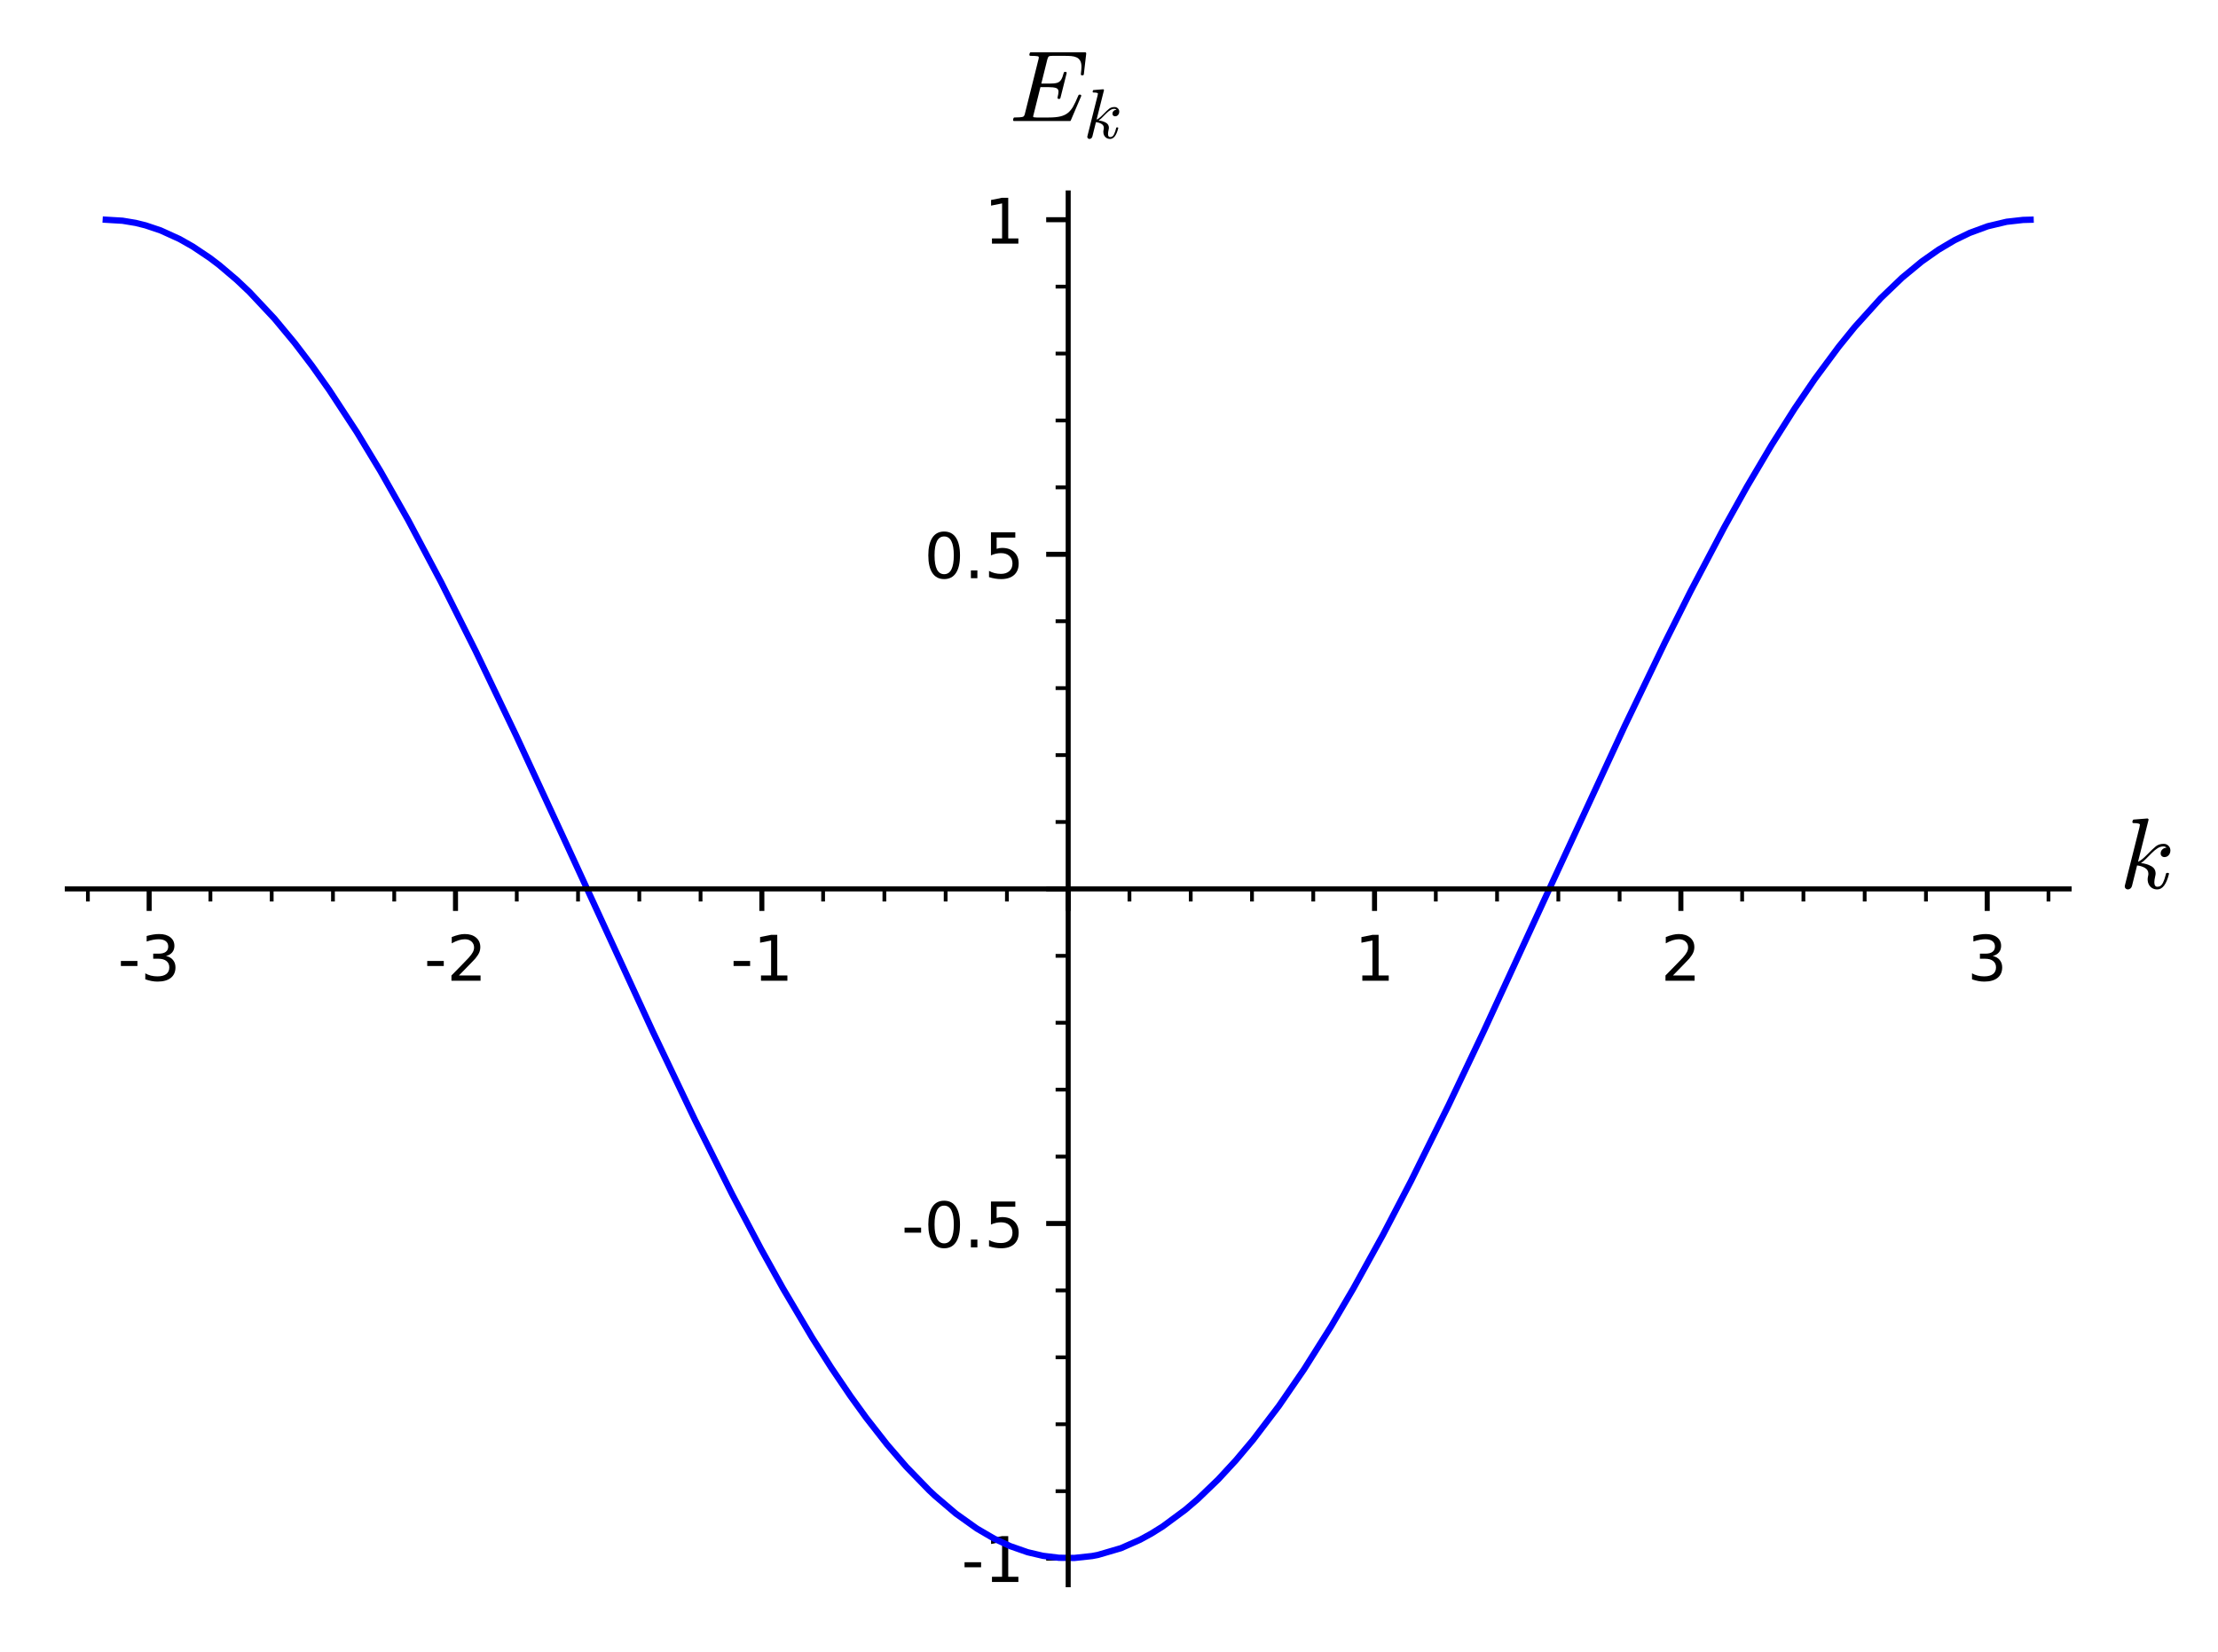
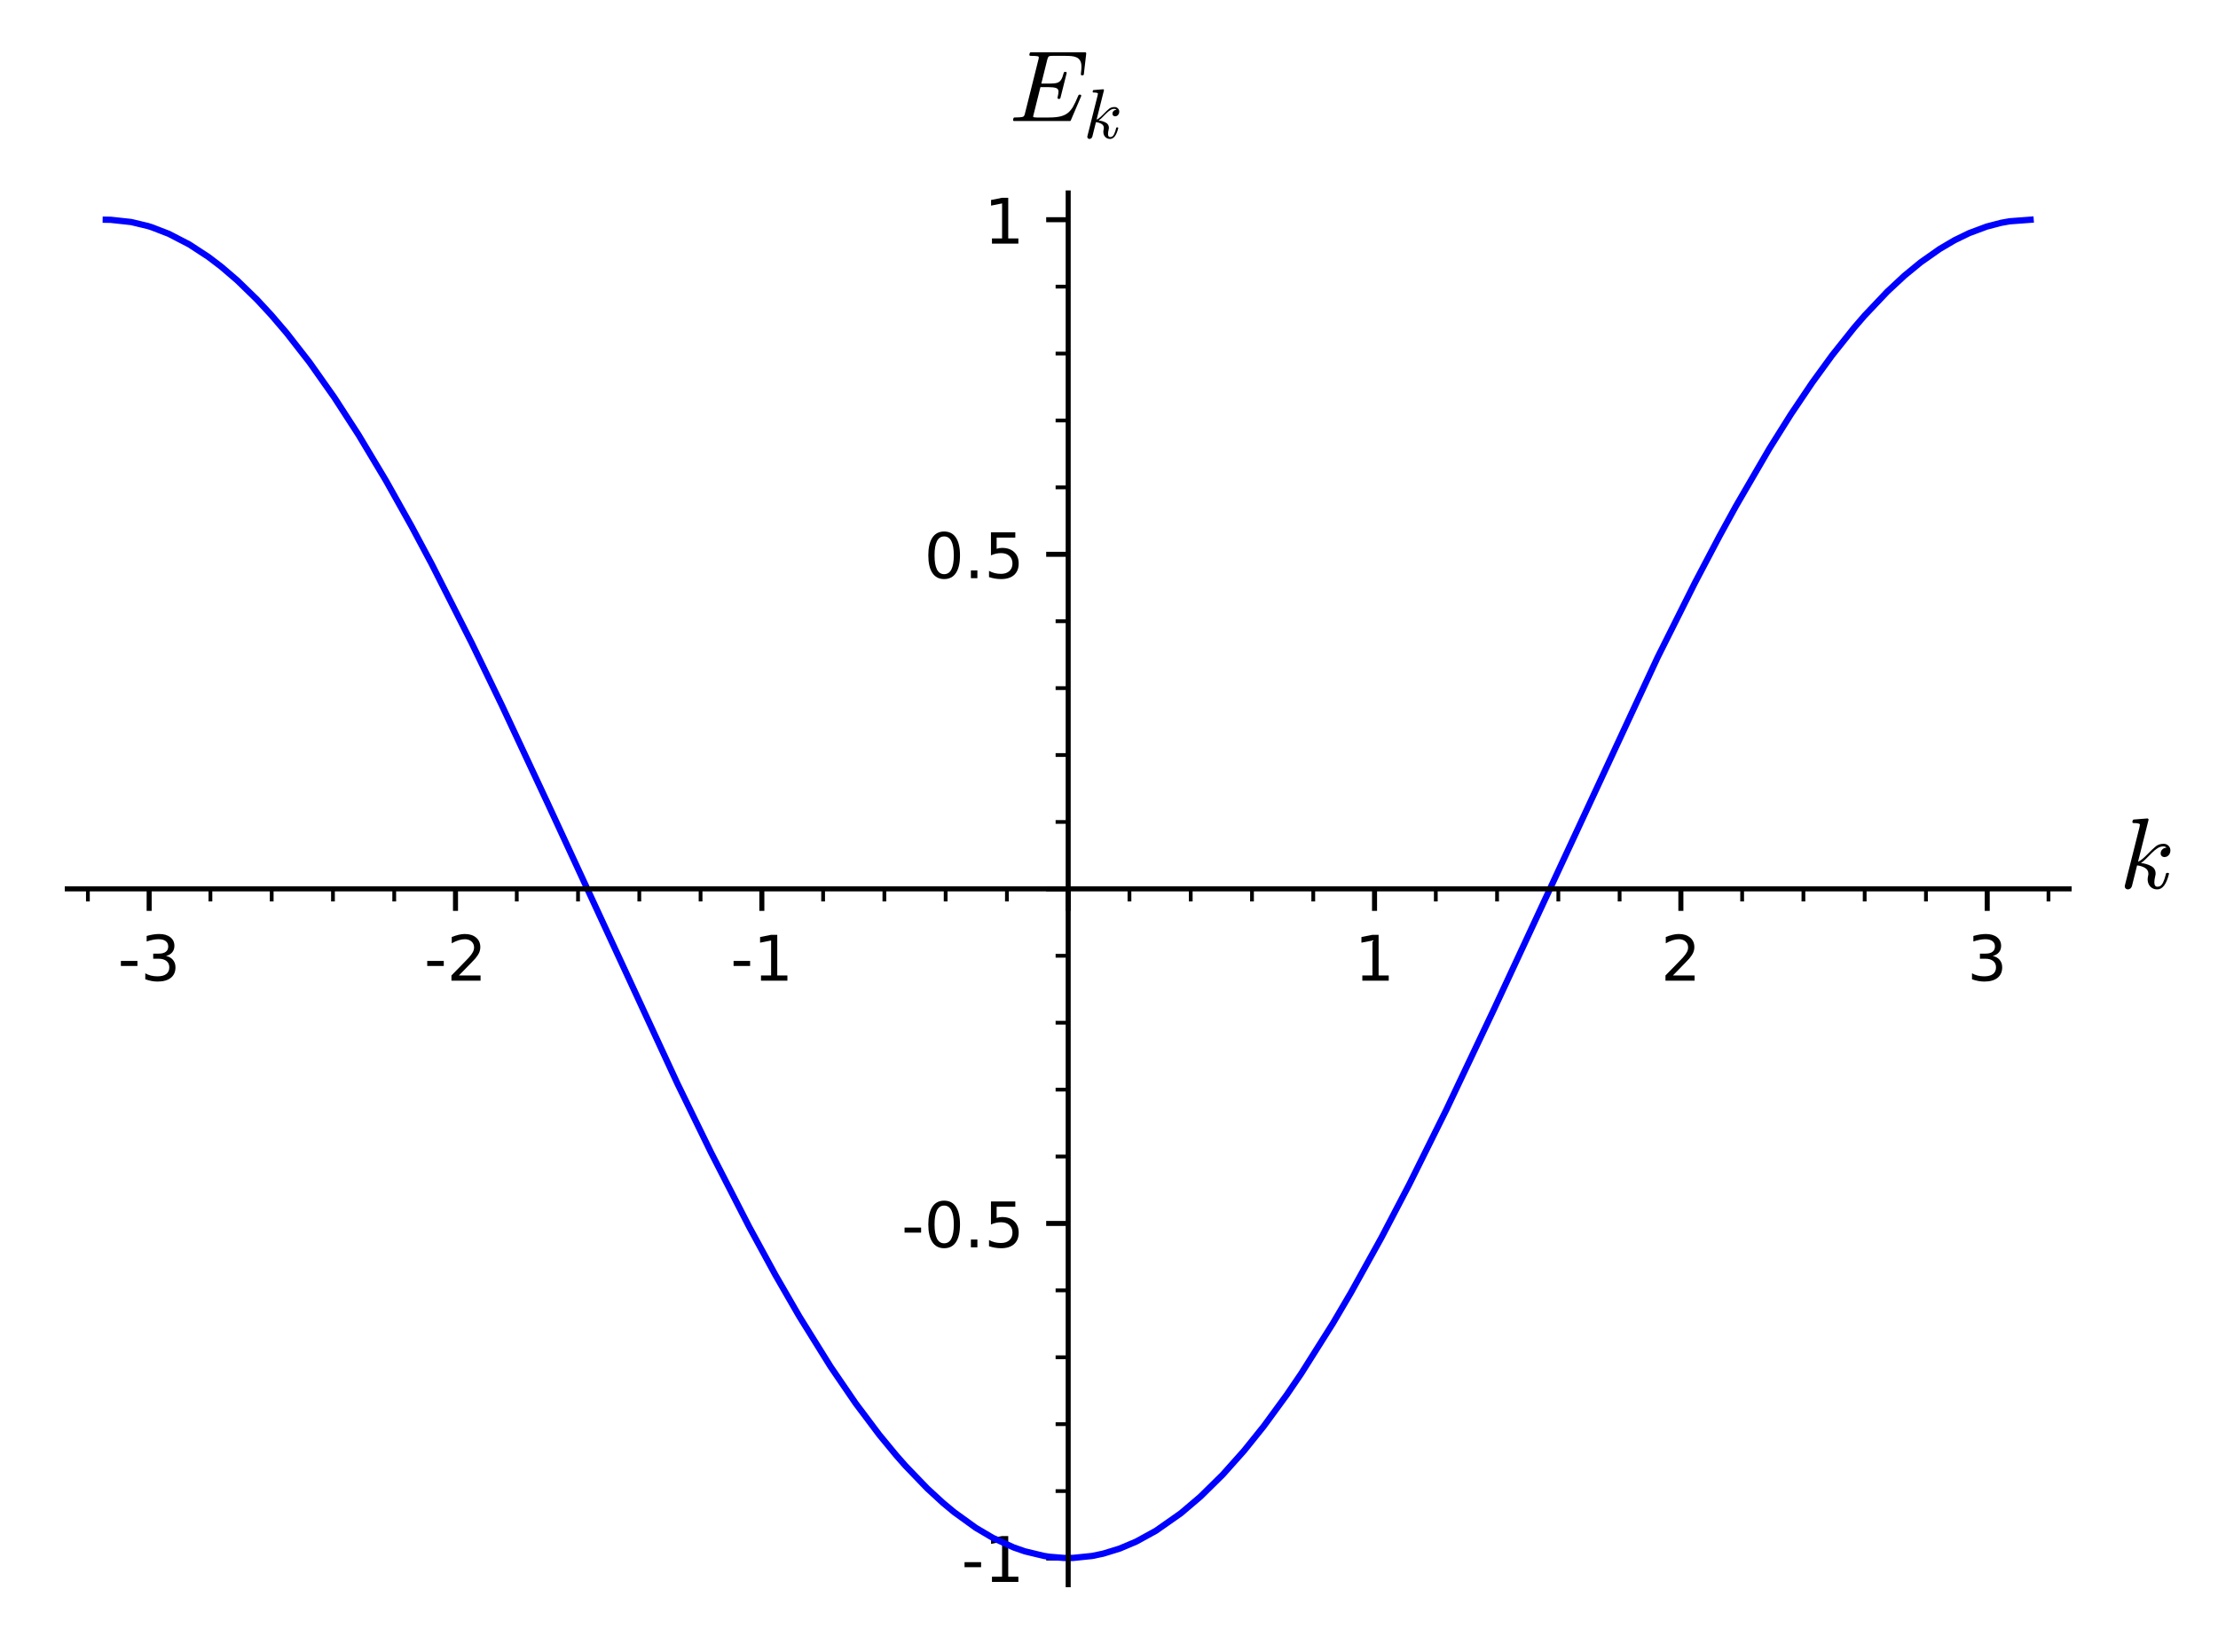
<svg xmlns="http://www.w3.org/2000/svg" xmlns:xlink="http://www.w3.org/1999/xlink" height="262.705pt" version="1.1" viewBox="0 0 352.72 262.705" width="352.72pt">
  <defs>
    <style type="text/css">
*{stroke-linecap:butt;stroke-linejoin:round;}
  </style>
  </defs>
  <g id="figure_1">
    <g id="patch_1">
      <path d="M 0 262.705  L 352.72 262.705  L 352.72 0  L 0 0  z " style="fill:#ffffff;" />
    </g>
    <g id="axes_1">
      <g id="patch_2">
        <path d="M 10.7 252.005  L 329.04 252.005  L 329.04 30.685  L 10.7 30.685  z " style="fill:#ffffff;" />
      </g>
      <g id="matplotlib.axis_1">
        <g id="xtick_1">
          <g id="line2d_1">
            <defs>
-               <path d="M 0 0  L 0 3.5  " id="ma88981fcfa" style="stroke:#000000;stroke-width:0.8;" />
-             </defs>
-             <g>
-               <use style="stroke:#000000;stroke-width:0.8;" x="23.72" xlink:href="#ma88981fcfa" y="141.356" />
+               <path d="M 0 0  L 0 3.5  " id="mcc5cbc3f67" style="stroke:#000000;stroke-width:0.8;" />
+             </defs>
+             <g>
+               <use style="stroke:#000000;stroke-width:0.8;" x="23.72" xlink:href="#mcc5cbc3f67" y="141.35" />
            </g>
          </g>
          <g id="text_1">
            <defs>
              <path d="M 4.891 31.391  L 31.203 31.391  L 31.203 23.391  L 4.891 23.391  z " id="DejaVuSans-2d" />
              <path d="M 40.578 39.312  Q 47.656 37.797 51.625 33  Q 55.609 28.219 55.609 21.188  Q 55.609 10.406 48.188 4.484  Q 40.766 -1.422 27.094 -1.422  Q 22.516 -1.422 17.656 -0.516  Q 12.797 0.391 7.625 2.203  L 7.625 11.719  Q 11.719 9.328 16.594 8.109  Q 21.484 6.891 26.812 6.891  Q 36.078 6.891 40.938 10.547  Q 45.797 14.203 45.797 21.188  Q 45.797 27.641 41.281 31.266  Q 36.766 34.906 28.719 34.906  L 20.219 34.906  L 20.219 43.016  L 29.109 43.016  Q 36.375 43.016 40.234 45.922  Q 44.094 48.828 44.094 54.297  Q 44.094 59.906 40.109 62.906  Q 36.141 65.922 28.719 65.922  Q 24.656 65.922 20.016 65.031  Q 15.375 64.156 9.812 62.312  L 9.812 71.094  Q 15.438 72.656 20.344 73.438  Q 25.25 74.219 29.594 74.219  Q 40.828 74.219 47.359 69.109  Q 53.906 64.016 53.906 55.328  Q 53.906 49.266 50.438 45.094  Q 46.969 40.922 40.578 39.312  z " id="DejaVuSans-33" />
            </defs>
-             <g transform="translate(18.7347 155.9543)scale(0.1 -0.1)">
+             <g transform="translate(18.7347 155.9486)scale(0.1 -0.1)">
              <use xlink:href="#DejaVuSans-2d" />
              <use x="36.084" xlink:href="#DejaVuSans-33" />
            </g>
          </g>
        </g>
        <g id="xtick_2">
          <g id="line2d_2">
            <g>
-               <use style="stroke:#000000;stroke-width:0.8;" x="72.437" xlink:href="#ma88981fcfa" y="141.356" />
+               <use style="stroke:#000000;stroke-width:0.8;" x="72.437" xlink:href="#mcc5cbc3f67" y="141.35" />
            </g>
          </g>
          <g id="text_2">
            <defs>
              <path d="M 19.188 8.297  L 53.609 8.297  L 53.609 0  L 7.328 0  L 7.328 8.297  Q 12.938 14.109 22.625 23.891  Q 32.328 33.688 34.812 36.531  Q 39.547 41.844 41.422 45.531  Q 43.312 49.219 43.312 52.781  Q 43.312 58.594 39.234 62.25  Q 35.156 65.922 28.609 65.922  Q 23.969 65.922 18.812 64.312  Q 13.672 62.703 7.812 59.422  L 7.812 69.391  Q 13.766 71.781 18.938 73  Q 24.125 74.219 28.422 74.219  Q 39.75 74.219 46.484 68.547  Q 53.219 62.891 53.219 53.422  Q 53.219 48.922 51.531 44.891  Q 49.859 40.875 45.406 35.406  Q 44.188 33.984 37.641 27.219  Q 31.109 20.453 19.188 8.297  z " id="DejaVuSans-32" />
            </defs>
-             <g transform="translate(67.45141 155.9543)scale(0.1 -0.1)">
+             <g transform="translate(67.45141 155.9486)scale(0.1 -0.1)">
              <use xlink:href="#DejaVuSans-2d" />
              <use x="36.084" xlink:href="#DejaVuSans-32" />
            </g>
          </g>
        </g>
        <g id="xtick_3">
          <g id="line2d_3">
            <g>
-               <use style="stroke:#000000;stroke-width:0.8;" x="121.153" xlink:href="#ma88981fcfa" y="141.356" />
+               <use style="stroke:#000000;stroke-width:0.8;" x="121.153" xlink:href="#mcc5cbc3f67" y="141.35" />
            </g>
          </g>
          <g id="text_3">
            <defs>
              <path d="M 12.406 8.297  L 28.516 8.297  L 28.516 63.922  L 10.984 60.406  L 10.984 69.391  L 28.422 72.906  L 38.281 72.906  L 38.281 8.297  L 54.391 8.297  L 54.391 0  L 12.406 0  z " id="DejaVuSans-31" />
            </defs>
-             <g transform="translate(116.1681 155.9543)scale(0.1 -0.1)">
+             <g transform="translate(116.1681 155.9486)scale(0.1 -0.1)">
              <use xlink:href="#DejaVuSans-2d" />
              <use x="36.084" xlink:href="#DejaVuSans-31" />
            </g>
          </g>
        </g>
        <g id="xtick_4">
          <g id="line2d_4">
            <g>
-               <use style="stroke:#000000;stroke-width:0.8;" x="169.87" xlink:href="#ma88981fcfa" y="141.356" />
+               <use style="stroke:#000000;stroke-width:0.8;" x="169.87" xlink:href="#mcc5cbc3f67" y="141.35" />
            </g>
          </g>
        </g>
        <g id="xtick_5">
          <g id="line2d_5">
            <g>
-               <use style="stroke:#000000;stroke-width:0.8;" x="218.587" xlink:href="#ma88981fcfa" y="141.356" />
+               <use style="stroke:#000000;stroke-width:0.8;" x="218.587" xlink:href="#mcc5cbc3f67" y="141.35" />
            </g>
          </g>
          <g id="text_4">
-             <g transform="translate(215.4055 155.9543)scale(0.1 -0.1)">
+             <g transform="translate(215.4055 155.9486)scale(0.1 -0.1)">
              <use xlink:href="#DejaVuSans-31" />
            </g>
          </g>
        </g>
        <g id="xtick_6">
          <g id="line2d_6">
            <g>
-               <use style="stroke:#000000;stroke-width:0.8;" x="267.303" xlink:href="#ma88981fcfa" y="141.356" />
+               <use style="stroke:#000000;stroke-width:0.8;" x="267.303" xlink:href="#mcc5cbc3f67" y="141.35" />
            </g>
          </g>
          <g id="text_5">
-             <g transform="translate(264.1222 155.9543)scale(0.1 -0.1)">
+             <g transform="translate(264.1222 155.9486)scale(0.1 -0.1)">
              <use xlink:href="#DejaVuSans-32" />
            </g>
          </g>
        </g>
        <g id="xtick_7">
          <g id="line2d_7">
            <g>
-               <use style="stroke:#000000;stroke-width:0.8;" x="316.02" xlink:href="#ma88981fcfa" y="141.356" />
+               <use style="stroke:#000000;stroke-width:0.8;" x="316.02" xlink:href="#mcc5cbc3f67" y="141.35" />
            </g>
          </g>
          <g id="text_6">
-             <g transform="translate(312.8389 155.9543)scale(0.1 -0.1)">
+             <g transform="translate(312.8389 155.9486)scale(0.1 -0.1)">
              <use xlink:href="#DejaVuSans-33" />
            </g>
          </g>
        </g>
        <g id="xtick_8">
          <g id="line2d_8">
            <defs>
-               <path d="M 0 0  L 0 2  " id="ma523d3ad88" style="stroke:#000000;stroke-width:0.6;" />
-             </defs>
-             <g>
-               <use style="stroke:#000000;stroke-width:0.6;" x="13.977" xlink:href="#ma523d3ad88" y="141.356" />
+               <path d="M 0 0  L 0 2  " id="mbd8eebbd03" style="stroke:#000000;stroke-width:0.6;" />
+             </defs>
+             <g>
+               <use style="stroke:#000000;stroke-width:0.6;" x="13.977" xlink:href="#mbd8eebbd03" y="141.35" />
            </g>
          </g>
        </g>
        <g id="xtick_9">
          <g id="line2d_9">
            <g>
-               <use style="stroke:#000000;stroke-width:0.6;" x="33.463" xlink:href="#ma523d3ad88" y="141.356" />
+               <use style="stroke:#000000;stroke-width:0.6;" x="33.463" xlink:href="#mbd8eebbd03" y="141.35" />
            </g>
          </g>
        </g>
        <g id="xtick_10">
          <g id="line2d_10">
            <g>
-               <use style="stroke:#000000;stroke-width:0.6;" x="43.207" xlink:href="#ma523d3ad88" y="141.356" />
+               <use style="stroke:#000000;stroke-width:0.6;" x="43.207" xlink:href="#mbd8eebbd03" y="141.35" />
            </g>
          </g>
        </g>
        <g id="xtick_11">
          <g id="line2d_11">
            <g>
-               <use style="stroke:#000000;stroke-width:0.6;" x="52.95" xlink:href="#ma523d3ad88" y="141.356" />
+               <use style="stroke:#000000;stroke-width:0.6;" x="52.95" xlink:href="#mbd8eebbd03" y="141.35" />
            </g>
          </g>
        </g>
        <g id="xtick_12">
          <g id="line2d_12">
            <g>
-               <use style="stroke:#000000;stroke-width:0.6;" x="62.693" xlink:href="#ma523d3ad88" y="141.356" />
+               <use style="stroke:#000000;stroke-width:0.6;" x="62.693" xlink:href="#mbd8eebbd03" y="141.35" />
            </g>
          </g>
        </g>
        <g id="xtick_13">
          <g id="line2d_13">
            <g>
-               <use style="stroke:#000000;stroke-width:0.6;" x="82.18" xlink:href="#ma523d3ad88" y="141.356" />
+               <use style="stroke:#000000;stroke-width:0.6;" x="82.18" xlink:href="#mbd8eebbd03" y="141.35" />
            </g>
          </g>
        </g>
        <g id="xtick_14">
          <g id="line2d_14">
            <g>
-               <use style="stroke:#000000;stroke-width:0.6;" x="91.923" xlink:href="#ma523d3ad88" y="141.356" />
+               <use style="stroke:#000000;stroke-width:0.6;" x="91.923" xlink:href="#mbd8eebbd03" y="141.35" />
            </g>
          </g>
        </g>
        <g id="xtick_15">
          <g id="line2d_15">
            <g>
-               <use style="stroke:#000000;stroke-width:0.6;" x="101.667" xlink:href="#ma523d3ad88" y="141.356" />
+               <use style="stroke:#000000;stroke-width:0.6;" x="101.667" xlink:href="#mbd8eebbd03" y="141.35" />
            </g>
          </g>
        </g>
        <g id="xtick_16">
          <g id="line2d_16">
            <g>
-               <use style="stroke:#000000;stroke-width:0.6;" x="111.41" xlink:href="#ma523d3ad88" y="141.356" />
+               <use style="stroke:#000000;stroke-width:0.6;" x="111.41" xlink:href="#mbd8eebbd03" y="141.35" />
            </g>
          </g>
        </g>
        <g id="xtick_17">
          <g id="line2d_17">
            <g>
-               <use style="stroke:#000000;stroke-width:0.6;" x="130.897" xlink:href="#ma523d3ad88" y="141.356" />
+               <use style="stroke:#000000;stroke-width:0.6;" x="130.897" xlink:href="#mbd8eebbd03" y="141.35" />
            </g>
          </g>
        </g>
        <g id="xtick_18">
          <g id="line2d_18">
            <g>
-               <use style="stroke:#000000;stroke-width:0.6;" x="140.64" xlink:href="#ma523d3ad88" y="141.356" />
+               <use style="stroke:#000000;stroke-width:0.6;" x="140.64" xlink:href="#mbd8eebbd03" y="141.35" />
            </g>
          </g>
        </g>
        <g id="xtick_19">
          <g id="line2d_19">
            <g>
-               <use style="stroke:#000000;stroke-width:0.6;" x="150.383" xlink:href="#ma523d3ad88" y="141.356" />
+               <use style="stroke:#000000;stroke-width:0.6;" x="150.383" xlink:href="#mbd8eebbd03" y="141.35" />
            </g>
          </g>
        </g>
        <g id="xtick_20">
          <g id="line2d_20">
            <g>
-               <use style="stroke:#000000;stroke-width:0.6;" x="160.127" xlink:href="#ma523d3ad88" y="141.356" />
+               <use style="stroke:#000000;stroke-width:0.6;" x="160.127" xlink:href="#mbd8eebbd03" y="141.35" />
            </g>
          </g>
        </g>
        <g id="xtick_21">
          <g id="line2d_21">
            <g>
-               <use style="stroke:#000000;stroke-width:0.6;" x="179.613" xlink:href="#ma523d3ad88" y="141.356" />
+               <use style="stroke:#000000;stroke-width:0.6;" x="179.613" xlink:href="#mbd8eebbd03" y="141.35" />
            </g>
          </g>
        </g>
        <g id="xtick_22">
          <g id="line2d_22">
            <g>
-               <use style="stroke:#000000;stroke-width:0.6;" x="189.357" xlink:href="#ma523d3ad88" y="141.356" />
+               <use style="stroke:#000000;stroke-width:0.6;" x="189.357" xlink:href="#mbd8eebbd03" y="141.35" />
            </g>
          </g>
        </g>
        <g id="xtick_23">
          <g id="line2d_23">
            <g>
-               <use style="stroke:#000000;stroke-width:0.6;" x="199.1" xlink:href="#ma523d3ad88" y="141.356" />
+               <use style="stroke:#000000;stroke-width:0.6;" x="199.1" xlink:href="#mbd8eebbd03" y="141.35" />
            </g>
          </g>
        </g>
        <g id="xtick_24">
          <g id="line2d_24">
            <g>
-               <use style="stroke:#000000;stroke-width:0.6;" x="208.843" xlink:href="#ma523d3ad88" y="141.356" />
+               <use style="stroke:#000000;stroke-width:0.6;" x="208.843" xlink:href="#mbd8eebbd03" y="141.35" />
            </g>
          </g>
        </g>
        <g id="xtick_25">
          <g id="line2d_25">
            <g>
-               <use style="stroke:#000000;stroke-width:0.6;" x="228.33" xlink:href="#ma523d3ad88" y="141.356" />
+               <use style="stroke:#000000;stroke-width:0.6;" x="228.33" xlink:href="#mbd8eebbd03" y="141.35" />
            </g>
          </g>
        </g>
        <g id="xtick_26">
          <g id="line2d_26">
            <g>
-               <use style="stroke:#000000;stroke-width:0.6;" x="238.073" xlink:href="#ma523d3ad88" y="141.356" />
+               <use style="stroke:#000000;stroke-width:0.6;" x="238.073" xlink:href="#mbd8eebbd03" y="141.35" />
            </g>
          </g>
        </g>
        <g id="xtick_27">
          <g id="line2d_27">
            <g>
-               <use style="stroke:#000000;stroke-width:0.6;" x="247.817" xlink:href="#ma523d3ad88" y="141.356" />
+               <use style="stroke:#000000;stroke-width:0.6;" x="247.817" xlink:href="#mbd8eebbd03" y="141.35" />
            </g>
          </g>
        </g>
        <g id="xtick_28">
          <g id="line2d_28">
            <g>
-               <use style="stroke:#000000;stroke-width:0.6;" x="257.56" xlink:href="#ma523d3ad88" y="141.356" />
+               <use style="stroke:#000000;stroke-width:0.6;" x="257.56" xlink:href="#mbd8eebbd03" y="141.35" />
            </g>
          </g>
        </g>
        <g id="xtick_29">
          <g id="line2d_29">
            <g>
-               <use style="stroke:#000000;stroke-width:0.6;" x="277.047" xlink:href="#ma523d3ad88" y="141.356" />
+               <use style="stroke:#000000;stroke-width:0.6;" x="277.047" xlink:href="#mbd8eebbd03" y="141.35" />
            </g>
          </g>
        </g>
        <g id="xtick_30">
          <g id="line2d_30">
            <g>
-               <use style="stroke:#000000;stroke-width:0.6;" x="286.79" xlink:href="#ma523d3ad88" y="141.356" />
+               <use style="stroke:#000000;stroke-width:0.6;" x="286.79" xlink:href="#mbd8eebbd03" y="141.35" />
            </g>
          </g>
        </g>
        <g id="xtick_31">
          <g id="line2d_31">
            <g>
-               <use style="stroke:#000000;stroke-width:0.6;" x="296.533" xlink:href="#ma523d3ad88" y="141.356" />
+               <use style="stroke:#000000;stroke-width:0.6;" x="296.533" xlink:href="#mbd8eebbd03" y="141.35" />
            </g>
          </g>
        </g>
        <g id="xtick_32">
          <g id="line2d_32">
            <g>
-               <use style="stroke:#000000;stroke-width:0.6;" x="306.277" xlink:href="#ma523d3ad88" y="141.356" />
+               <use style="stroke:#000000;stroke-width:0.6;" x="306.277" xlink:href="#mbd8eebbd03" y="141.35" />
            </g>
          </g>
        </g>
        <g id="xtick_33">
          <g id="line2d_33">
            <g>
-               <use style="stroke:#000000;stroke-width:0.6;" x="325.763" xlink:href="#ma523d3ad88" y="141.356" />
+               <use style="stroke:#000000;stroke-width:0.6;" x="325.763" xlink:href="#mbd8eebbd03" y="141.35" />
            </g>
          </g>
        </g>
        <g id="text_7">
          <defs>
            <path d="M 5.328 1.812  Q 5.328 2.391 5.422 2.688  L 19.922 60.5  Q 20.312 62.203 20.406 63.188  Q 20.406 64.797 13.922 64.797  Q 12.891 64.797 12.891 66.109  Q 12.938 66.359 13.109 66.984  Q 13.281 67.625 13.547 67.969  Q 13.812 68.312 14.312 68.312  L 27.781 69.391  L 28.078 69.391  Q 28.078 69.281 28.422 69.109  Q 28.766 68.953 28.812 68.891  Q 29 68.406 29 68.109  L 18.5 26.312  Q 22.125 27.828 27.609 33.516  Q 33.109 39.203 36.203 41.688  Q 39.312 44.188 44 44.188  Q 46.781 44.188 48.734 42.281  Q 50.688 40.375 50.688 37.594  Q 50.688 35.844 49.953 34.344  Q 49.219 32.859 47.891 31.922  Q 46.578 31 44.828 31  Q 43.219 31 42.109 32  Q 41.016 33.016 41.016 34.625  Q 41.016 37.016 42.703 38.641  Q 44.391 40.281 46.781 40.281  Q 45.797 41.609 43.797 41.609  Q 40.828 41.609 38.062 39.891  Q 35.297 38.188 32.094 34.984  Q 28.906 31.781 26.266 29.125  Q 23.641 26.469 21.391 25.094  Q 27.297 24.422 31.641 22  Q 35.984 19.578 35.984 14.594  Q 35.984 13.578 35.594 12.016  Q 34.719 8.25 34.719 6  Q 34.719 1.516 37.797 1.516  Q 41.406 1.516 43.281 5.469  Q 45.172 9.422 46.391 14.703  Q 46.578 15.281 47.219 15.281  L 48.391 15.281  Q 48.781 15.281 49.047 15.031  Q 49.312 14.797 49.312 14.406  Q 49.312 14.312 49.219 14.109  Q 45.453 -1.125 37.594 -1.125  Q 34.766 -1.125 32.594 0.188  Q 30.422 1.516 29.25 3.781  Q 28.078 6.062 28.078 8.891  Q 28.078 10.5 28.516 12.203  Q 28.812 13.375 28.812 14.406  Q 28.812 18.266 25.391 20.266  Q 21.969 22.266 17.578 22.703  L 12.5 2.297  Q 12.109 0.781 10.984 -0.172  Q 9.859 -1.125 8.406 -1.125  Q 7.125 -1.125 6.219 -0.266  Q 5.328 0.594 5.328 1.812  z " id="Cmmi10-6b" />
          </defs>
-           <g transform="translate(337.04 141.3559)scale(0.16 -0.16)">
+           <g transform="translate(337.04 141.3502)scale(0.16 -0.16)">
            <use transform="translate(0 0.609375)" xlink:href="#Cmmi10-6b" />
          </g>
        </g>
      </g>
      <g id="matplotlib.axis_2">
        <g id="ytick_1">
          <g id="line2d_34">
            <defs>
-               <path d="M 0 0  L -3.5 0  " id="m1dbc908c83" style="stroke:#000000;stroke-width:0.8;" />
-             </defs>
-             <g>
-               <use style="stroke:#000000;stroke-width:0.8;" x="169.87" xlink:href="#m1dbc908c83" y="247.771" />
+               <path d="M 0 0  L -3.5 0  " id="m6bb7f5d8b4" style="stroke:#000000;stroke-width:0.8;" />
+             </defs>
+             <g>
+               <use style="stroke:#000000;stroke-width:0.8;" x="169.87" xlink:href="#m6bb7f5d8b4" y="247.759" />
            </g>
          </g>
          <g id="text_8">
-             <g transform="translate(152.8997 251.5698)scale(0.1 -0.1)">
+             <g transform="translate(152.8997 251.5584)scale(0.1 -0.1)">
              <use xlink:href="#DejaVuSans-2d" />
              <use x="36.084" xlink:href="#DejaVuSans-31" />
            </g>
          </g>
        </g>
        <g id="ytick_2">
          <g id="line2d_35">
            <g>
-               <use style="stroke:#000000;stroke-width:0.8;" x="169.87" xlink:href="#m1dbc908c83" y="194.563" />
+               <use style="stroke:#000000;stroke-width:0.8;" x="169.87" xlink:href="#m6bb7f5d8b4" y="194.555" />
            </g>
          </g>
          <g id="text_9">
            <defs>
              <path d="M 31.781 66.406  Q 24.172 66.406 20.328 58.906  Q 16.5 51.422 16.5 36.375  Q 16.5 21.391 20.328 13.891  Q 24.172 6.391 31.781 6.391  Q 39.453 6.391 43.281 13.891  Q 47.125 21.391 47.125 36.375  Q 47.125 51.422 43.281 58.906  Q 39.453 66.406 31.781 66.406  z M 31.781 74.219  Q 44.047 74.219 50.516 64.516  Q 56.984 54.828 56.984 36.375  Q 56.984 17.969 50.516 8.266  Q 44.047 -1.422 31.781 -1.422  Q 19.531 -1.422 13.062 8.266  Q 6.594 17.969 6.594 36.375  Q 6.594 54.828 13.062 64.516  Q 19.531 74.219 31.781 74.219  z " id="DejaVuSans-30" />
              <path d="M 10.688 12.406  L 21 12.406  L 21 0  L 10.688 0  z " id="DejaVuSans-2e" />
              <path d="M 10.797 72.906  L 49.516 72.906  L 49.516 64.594  L 19.828 64.594  L 19.828 46.734  Q 21.969 47.469 24.109 47.828  Q 26.266 48.188 28.422 48.188  Q 40.625 48.188 47.75 41.5  Q 54.891 34.812 54.891 23.391  Q 54.891 11.625 47.562 5.094  Q 40.234 -1.422 26.906 -1.422  Q 22.312 -1.422 17.547 -0.641  Q 12.797 0.141 7.719 1.703  L 7.719 11.625  Q 12.109 9.234 16.797 8.062  Q 21.484 6.891 26.703 6.891  Q 35.156 6.891 40.078 11.328  Q 45.016 15.766 45.016 23.391  Q 45.016 31 40.078 35.438  Q 35.156 39.891 26.703 39.891  Q 22.75 39.891 18.812 39.016  Q 14.891 38.141 10.797 36.281  z " id="DejaVuSans-35" />
            </defs>
-             <g transform="translate(143.3591 198.3624)scale(0.1 -0.1)">
+             <g transform="translate(143.3591 198.3539)scale(0.1 -0.1)">
              <use xlink:href="#DejaVuSans-2d" />
              <use x="36.084" xlink:href="#DejaVuSans-30" />
              <use x="99.707" xlink:href="#DejaVuSans-2e" />
              <use x="131.494" xlink:href="#DejaVuSans-35" />
            </g>
          </g>
        </g>
        <g id="ytick_3">
          <g id="line2d_36">
            <g>
-               <use style="stroke:#000000;stroke-width:0.8;" x="169.87" xlink:href="#m1dbc908c83" y="141.356" />
+               <use style="stroke:#000000;stroke-width:0.8;" x="169.87" xlink:href="#m6bb7f5d8b4" y="141.35" />
            </g>
          </g>
        </g>
        <g id="ytick_4">
          <g id="line2d_37">
            <g>
-               <use style="stroke:#000000;stroke-width:0.8;" x="169.87" xlink:href="#m1dbc908c83" y="88.149" />
+               <use style="stroke:#000000;stroke-width:0.8;" x="169.87" xlink:href="#m6bb7f5d8b4" y="88.146" />
            </g>
          </g>
          <g id="text_10">
-             <g transform="translate(146.9669 91.94772)scale(0.1 -0.1)">
+             <g transform="translate(146.9669 91.94488)scale(0.1 -0.1)">
              <use xlink:href="#DejaVuSans-30" />
              <use x="63.623" xlink:href="#DejaVuSans-2e" />
              <use x="95.41" xlink:href="#DejaVuSans-35" />
            </g>
          </g>
        </g>
        <g id="ytick_5">
          <g id="line2d_38">
            <g>
-               <use style="stroke:#000000;stroke-width:0.8;" x="169.87" xlink:href="#m1dbc908c83" y="34.941" />
+               <use style="stroke:#000000;stroke-width:0.8;" x="169.87" xlink:href="#m6bb7f5d8b4" y="34.941" />
            </g>
          </g>
          <g id="text_11">
            <g transform="translate(156.5075 38.74037)scale(0.1 -0.1)">
              <use xlink:href="#DejaVuSans-31" />
            </g>
          </g>
        </g>
        <g id="ytick_6">
          <g id="line2d_39">
            <defs>
-               <path d="M 0 0  L -2 0  " id="m087a7518cd" style="stroke:#000000;stroke-width:0.6;" />
-             </defs>
-             <g>
-               <use style="stroke:#000000;stroke-width:0.6;" x="169.87" xlink:href="#m087a7518cd" y="237.129" />
+               <path d="M 0 0  L -2 0  " id="mf940c0a3df" style="stroke:#000000;stroke-width:0.6;" />
+             </defs>
+             <g>
+               <use style="stroke:#000000;stroke-width:0.6;" x="169.87" xlink:href="#mf940c0a3df" y="237.118" />
            </g>
          </g>
        </g>
        <g id="ytick_7">
          <g id="line2d_40">
            <g>
-               <use style="stroke:#000000;stroke-width:0.6;" x="169.87" xlink:href="#m087a7518cd" y="226.488" />
+               <use style="stroke:#000000;stroke-width:0.6;" x="169.87" xlink:href="#mf940c0a3df" y="226.477" />
            </g>
          </g>
        </g>
        <g id="ytick_8">
          <g id="line2d_41">
            <g>
-               <use style="stroke:#000000;stroke-width:0.6;" x="169.87" xlink:href="#m087a7518cd" y="215.846" />
+               <use style="stroke:#000000;stroke-width:0.6;" x="169.87" xlink:href="#mf940c0a3df" y="215.836" />
            </g>
          </g>
        </g>
        <g id="ytick_9">
          <g id="line2d_42">
            <g>
-               <use style="stroke:#000000;stroke-width:0.6;" x="169.87" xlink:href="#m087a7518cd" y="205.205" />
+               <use style="stroke:#000000;stroke-width:0.6;" x="169.87" xlink:href="#mf940c0a3df" y="205.196" />
            </g>
          </g>
        </g>
        <g id="ytick_10">
          <g id="line2d_43">
            <g>
-               <use style="stroke:#000000;stroke-width:0.6;" x="169.87" xlink:href="#m087a7518cd" y="183.922" />
+               <use style="stroke:#000000;stroke-width:0.6;" x="169.87" xlink:href="#mf940c0a3df" y="183.914" />
            </g>
          </g>
        </g>
        <g id="ytick_11">
          <g id="line2d_44">
            <g>
-               <use style="stroke:#000000;stroke-width:0.6;" x="169.87" xlink:href="#m087a7518cd" y="173.28" />
+               <use style="stroke:#000000;stroke-width:0.6;" x="169.87" xlink:href="#mf940c0a3df" y="173.273" />
            </g>
          </g>
        </g>
        <g id="ytick_12">
          <g id="line2d_45">
            <g>
-               <use style="stroke:#000000;stroke-width:0.6;" x="169.87" xlink:href="#m087a7518cd" y="162.639" />
+               <use style="stroke:#000000;stroke-width:0.6;" x="169.87" xlink:href="#mf940c0a3df" y="162.632" />
            </g>
          </g>
        </g>
        <g id="ytick_13">
          <g id="line2d_46">
            <g>
-               <use style="stroke:#000000;stroke-width:0.6;" x="169.87" xlink:href="#m087a7518cd" y="151.997" />
+               <use style="stroke:#000000;stroke-width:0.6;" x="169.87" xlink:href="#mf940c0a3df" y="151.991" />
            </g>
          </g>
        </g>
        <g id="ytick_14">
          <g id="line2d_47">
            <g>
-               <use style="stroke:#000000;stroke-width:0.6;" x="169.87" xlink:href="#m087a7518cd" y="130.714" />
+               <use style="stroke:#000000;stroke-width:0.6;" x="169.87" xlink:href="#mf940c0a3df" y="130.709" />
            </g>
          </g>
        </g>
        <g id="ytick_15">
          <g id="line2d_48">
            <g>
-               <use style="stroke:#000000;stroke-width:0.6;" x="169.87" xlink:href="#m087a7518cd" y="120.073" />
+               <use style="stroke:#000000;stroke-width:0.6;" x="169.87" xlink:href="#mf940c0a3df" y="120.068" />
            </g>
          </g>
        </g>
        <g id="ytick_16">
          <g id="line2d_49">
            <g>
-               <use style="stroke:#000000;stroke-width:0.6;" x="169.87" xlink:href="#m087a7518cd" y="109.431" />
+               <use style="stroke:#000000;stroke-width:0.6;" x="169.87" xlink:href="#mf940c0a3df" y="109.427" />
            </g>
          </g>
        </g>
        <g id="ytick_17">
          <g id="line2d_50">
            <g>
-               <use style="stroke:#000000;stroke-width:0.6;" x="169.87" xlink:href="#m087a7518cd" y="98.79" />
+               <use style="stroke:#000000;stroke-width:0.6;" x="169.87" xlink:href="#mf940c0a3df" y="98.787" />
            </g>
          </g>
        </g>
        <g id="ytick_18">
          <g id="line2d_51">
            <g>
-               <use style="stroke:#000000;stroke-width:0.6;" x="169.87" xlink:href="#m087a7518cd" y="77.507" />
+               <use style="stroke:#000000;stroke-width:0.6;" x="169.87" xlink:href="#mf940c0a3df" y="77.505" />
            </g>
          </g>
        </g>
        <g id="ytick_19">
          <g id="line2d_52">
            <g>
-               <use style="stroke:#000000;stroke-width:0.6;" x="169.87" xlink:href="#m087a7518cd" y="66.866" />
+               <use style="stroke:#000000;stroke-width:0.6;" x="169.87" xlink:href="#mf940c0a3df" y="66.864" />
            </g>
          </g>
        </g>
        <g id="ytick_20">
          <g id="line2d_53">
            <g>
-               <use style="stroke:#000000;stroke-width:0.6;" x="169.87" xlink:href="#m087a7518cd" y="56.224" />
+               <use style="stroke:#000000;stroke-width:0.6;" x="169.87" xlink:href="#mf940c0a3df" y="56.223" />
            </g>
          </g>
        </g>
        <g id="ytick_21">
          <g id="line2d_54">
            <g>
-               <use style="stroke:#000000;stroke-width:0.6;" x="169.87" xlink:href="#m087a7518cd" y="45.583" />
+               <use style="stroke:#000000;stroke-width:0.6;" x="169.87" xlink:href="#mf940c0a3df" y="45.582" />
            </g>
          </g>
        </g>
        <g id="text_12">
          <defs>
            <path d="M 4.688 0  Q 3.719 0 3.719 1.312  Q 3.766 1.562 3.906 2.172  Q 4.047 2.781 4.312 3.141  Q 4.594 3.516 4.984 3.516  Q 11.078 3.516 13.484 4.203  Q 14.797 4.641 15.375 6.891  L 29.109 61.812  Q 29.297 62.797 29.297 63.188  Q 29.297 64.266 28.078 64.406  Q 26.219 64.797 20.906 64.797  Q 19.922 64.797 19.922 66.109  Q 19.969 66.359 20.109 66.969  Q 20.266 67.578 20.531 67.938  Q 20.797 68.312 21.188 68.312  L 75.391 68.312  Q 76.422 68.312 76.422 67  L 74.031 46.297  Q 74.031 46.047 73.656 45.719  Q 73.297 45.406 73 45.406  L 72.125 45.406  Q 71.094 45.406 71.094 46.688  Q 71.688 51.562 71.688 53.906  Q 71.688 57.906 70.312 60.125  Q 68.953 62.359 66.672 63.328  Q 64.406 64.312 61.641 64.547  Q 58.891 64.797 54.391 64.797  L 43.016 64.797  Q 40.281 64.797 39.406 64.328  Q 38.531 63.875 37.797 61.375  L 31.781 37.203  L 39.594 37.203  Q 44.672 37.203 47.266 37.906  Q 49.859 38.625 51.359 40.859  Q 52.875 43.109 54.109 48  Q 54.203 48.344 54.469 48.609  Q 54.734 48.875 55.078 48.875  L 56 48.875  Q 56.984 48.875 56.984 47.609  L 50.781 22.906  Q 50.594 22.016 49.812 22.016  L 48.875 22.016  Q 47.906 22.016 47.906 23.297  Q 48.875 27.297 48.875 29.203  Q 48.875 32.125 46.234 32.906  Q 43.609 33.688 39.203 33.688  L 30.906 33.688  L 24.125 6.5  Q 23.688 5.281 23.688 4.297  Q 23.688 3.516 27.094 3.516  L 39.203 3.516  Q 46.438 3.516 50.922 4.641  Q 55.422 5.766 58.375 8.219  Q 61.328 10.688 63.469 14.5  Q 65.625 18.312 68.703 25.594  Q 68.891 26.219 69.578 26.219  L 70.516 26.219  Q 70.906 26.219 71.188 25.875  Q 71.484 25.531 71.484 25.094  Q 71.484 24.906 71.391 24.703  L 61.078 0.594  Q 60.891 0 60.297 0  z " id="Cmmi10-45" />
          </defs>
          <g transform="translate(160.51 19.3575)scale(0.16 -0.16)">
            <use transform="translate(0 0.6875)" xlink:href="#Cmmi10-45" />
            <use transform="translate(73.7793 -16.31875)scale(0.7)" xlink:href="#Cmmi10-6b" />
          </g>
        </g>
      </g>
      <g id="line2d_55">
-         <path clip-path="url(#p74231ffb53)" d="M 16.822 34.941  L 19.483 35.1  L 21.57 35.446  L 23.14 35.835  L 25.532 36.637  L 28.556 38.013  L 30.673 39.213  L 33.377 41.026  L 34.863 42.155  L 37.637 44.508  L 39.678 46.44  L 43.65 50.673  L 46.899 54.586  L 49.624 58.165  L 52.358 62.019  L 56.744 68.717  L 60.496 74.916  L 64.894 82.68  L 70.142 92.565  L 75.637 103.52  L 82.044 116.89  L 90.082 134.231  L 103.816 164.051  L 110.534 178.127  L 116.426 189.906  L 121.013 198.594  L 124.538 204.93  L 129.166 212.737  L 132.19 217.495  L 135.243 222.002  L 137.758 225.477  L 141.068 229.709  L 144.138 233.268  L 147.752 236.991  L 148.687 237.869  L 152.011 240.7  L 155.354 243.081  L 158.092 244.676  L 160.654 245.872  L 163.421 246.84  L 165.868 247.412  L 168.406 247.723  L 170.854 247.749  L 173.681 247.445  L 174.596 247.27  L 178.264 246.195  L 181.294 244.858  L 183.087 243.878  L 184.907 242.741  L 188.494 240.088  L 190.456 238.411  L 193.752 235.238  L 196.524 232.236  L 199.271 228.972  L 203.378 223.576  L 207.372 217.767  L 211.669 210.946  L 215.197 204.939  L 219.924 196.373  L 224.393 187.796  L 230.369 175.732  L 236.017 163.852  L 247.326 139.32  L 258.38 115.438  L 264.752 102.199  L 268.843 94.037  L 274.191 83.879  L 277.835 77.348  L 281.707 70.799  L 285.376 65.005  L 288.601 60.269  L 292.394 55.155  L 294.931 52.024  L 299.093 47.415  L 302.493 44.158  L 305.599 41.595  L 308.26 39.722  L 310.82 38.206  L 313.225 37.041  L 316.115 35.977  L 319.104 35.267  L 321.71 34.974  L 322.918 34.941  L 322.918 34.941  " style="fill:none;stroke:#0000ff;stroke-linecap:square;" />
+         <path clip-path="url(#p347a183d44)" d="M 16.822 34.941  L 17.62 34.955  L 20.88 35.31  L 23.516 35.944  L 24.151 36.143  L 26.856 37.19  L 30.103 38.871  L 33.139 40.854  L 35.171 42.4  L 37.73 44.591  L 40.85 47.624  L 43.139 50.093  L 45.58 52.949  L 49.236 57.638  L 53.163 63.2  L 57.016 69.15  L 61.37 76.415  L 65.458 83.709  L 68.679 89.744  L 75.033 102.286  L 79.814 112.171  L 87.159 127.873  L 107.702 172.255  L 113.065 183.255  L 119.152 195.117  L 123.305 202.741  L 127.105 209.326  L 132.102 217.353  L 136.06 223.145  L 139.832 228.165  L 142.532 231.439  L 144.004 233.11  L 147.449 236.687  L 149.943 238.981  L 151.73 240.467  L 155.181 242.959  L 157.881 244.553  L 161.207 246.081  L 162.983 246.698  L 166 247.424  L 166.913 247.563  L 169.191 247.749  L 170.637 247.746  L 173.697 247.431  L 175.446 247.063  L 178.057 246.26  L 180.681 245.15  L 183.821 243.426  L 187.794 240.638  L 190.894 238.003  L 194.449 234.5  L 197.832 230.707  L 200.968 226.806  L 204.629 221.804  L 206.92 218.442  L 211.975 210.43  L 214.812 205.601  L 219.68 196.82  L 224.089 188.385  L 229.985 176.518  L 237.588 160.48  L 263.617 104.509  L 269.57 92.616  L 273.431 85.28  L 276.055 80.493  L 281.383 71.329  L 284.808 65.873  L 288.208 60.826  L 291.38 56.471  L 294.868 52.098  L 296.531 50.172  L 300.138 46.364  L 302.85 43.843  L 305.429 41.724  L 308.438 39.607  L 310.824 38.203  L 313.16 37.069  L 315.945 36.029  L 318.245 35.43  L 319.586 35.19  L 322.918 34.941  L 322.918 34.941  " style="fill:none;stroke:#0000ff;stroke-linecap:square;" />
      </g>
      <g id="patch_3">
        <path d="M 169.87 252.005  L 169.87 30.685  " style="fill:none;stroke:#000000;stroke-linecap:square;stroke-linejoin:miter;stroke-width:0.8;" />
      </g>
      <g id="patch_4">
-         <path d="M 10.7 141.356  L 329.04 141.356  " style="fill:none;stroke:#000000;stroke-linecap:square;stroke-linejoin:miter;stroke-width:0.8;" />
+         <path d="M 10.7 141.35  L 329.04 141.35  " style="fill:none;stroke:#000000;stroke-linecap:square;stroke-linejoin:miter;stroke-width:0.8;" />
      </g>
    </g>
  </g>
  <defs>
-     <clipPath id="p74231ffb53">
+     <clipPath id="p347a183d44">
      <rect height="221.32" width="318.34" x="10.7" y="30.685" />
    </clipPath>
  </defs>
</svg>
